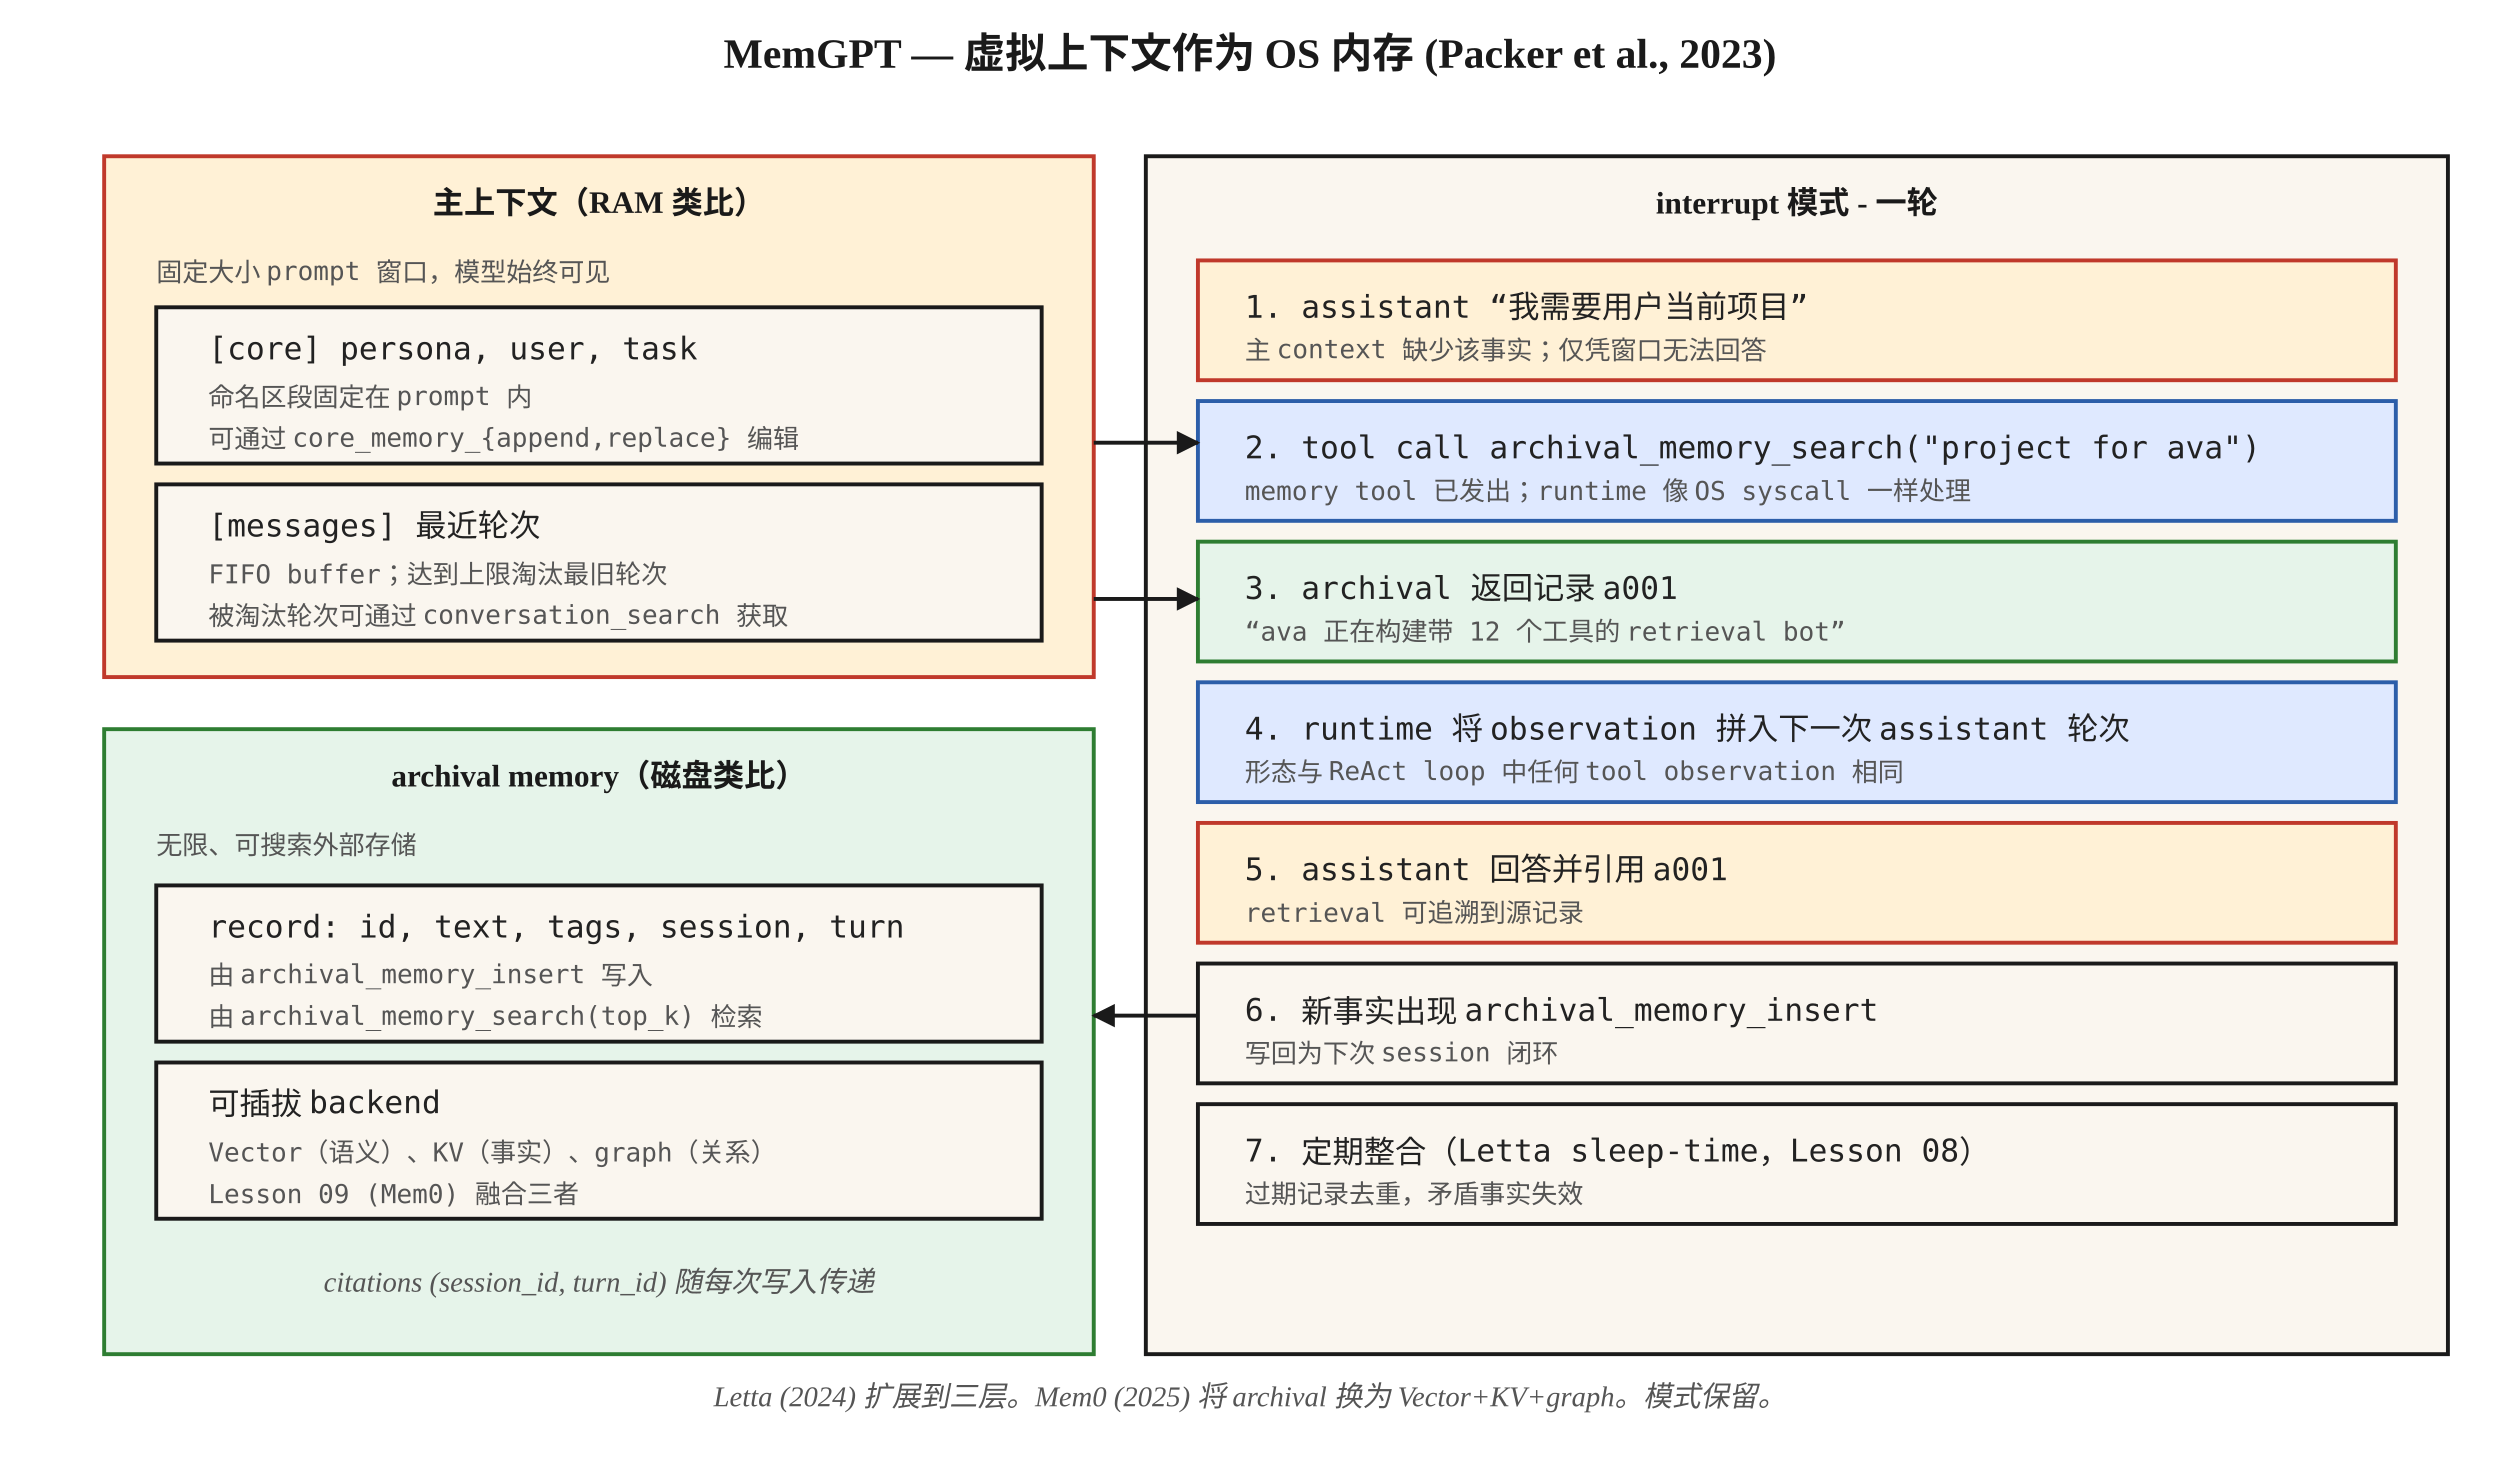
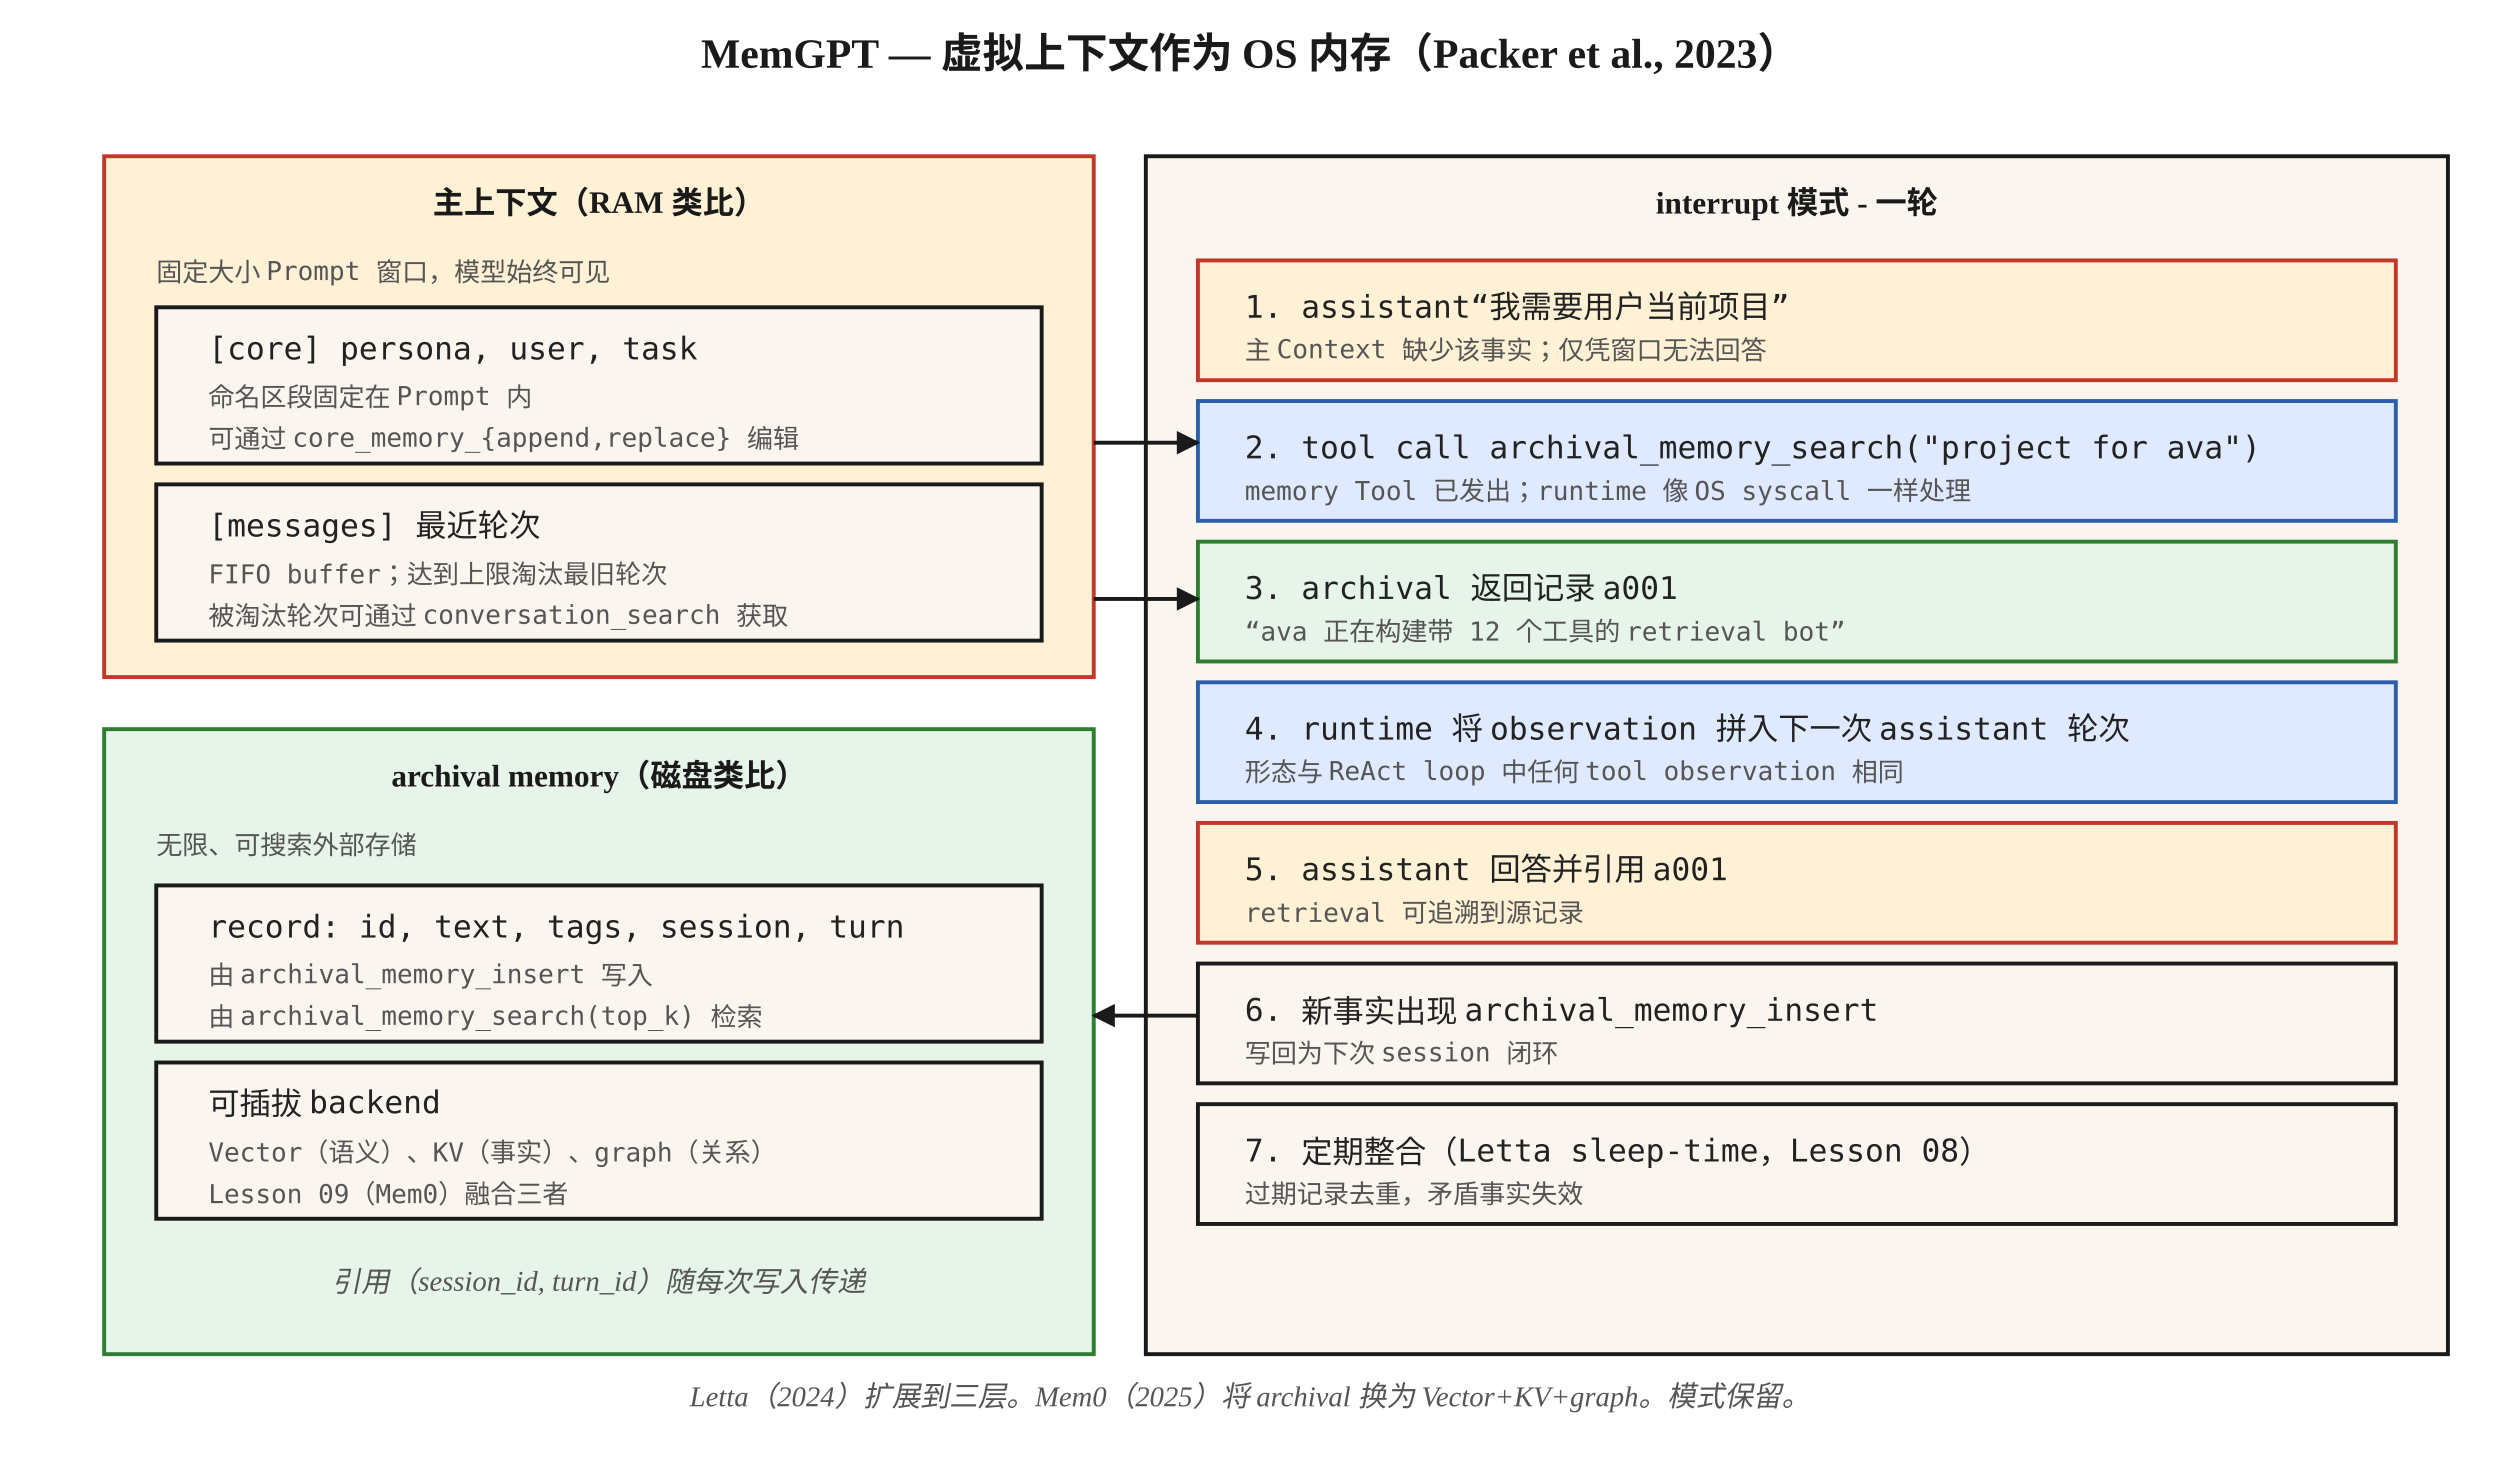
<svg xmlns="http://www.w3.org/2000/svg" viewBox="0 0 960 560" font-family="Georgia, 'Times New Roman', serif">
  <defs>
    <marker id="arrow" viewBox="0 0 10 10" refX="9" refY="5" markerWidth="6" markerHeight="6" orient="auto">
      <path d="M0,0 L10,5 L0,10 z" fill="#1a1a1a" />
    </marker>
    <style>
      .box { fill: #faf6ef; stroke: #1a1a1a; stroke-width: 1.5; }
      .ram { fill: #fff1d6; stroke: #c0392b; stroke-width: 1.5; }
      .disk { fill: #e6f4ea; stroke: #2e7d32; stroke-width: 1.5; }
      .tool { fill: #dfe9ff; stroke: #2c5ea9; stroke-width: 1.5; }
      .label { font-size: 13px; font-weight: 600; fill: #1a1a1a; }
      .step { font-size: 12px; font-family: 'Menlo', monospace; fill: #222; }
      .small { font-size: 10px; font-family: 'Menlo', monospace; fill: #555; }
      .caption { font-size: 11px; fill: #555; font-style: italic; }
      .title { font-size: 16px; font-weight: 700; fill: #1a1a1a; }
      .head { font-size: 12px; font-weight: 700; fill: #1a1a1a; }
    </style>
  </defs>
-   <text x="480" y="26" text-anchor="middle" class="title">MemGPT — 虚拟上下文作为 OS 内存 (Packer et al., 2023)</text>
+   <text x="480" y="26" text-anchor="middle" class="title">MemGPT — 虚拟上下文作为 OS 内存（Packer et al., 2023）</text>
  <rect x="40" y="60" width="380" height="200" class="ram" />
  <text x="230" y="82" text-anchor="middle" class="head">主上下文（RAM 类比）</text>
-   <text x="60" y="108" class="small">固定大小 prompt 窗口，模型始终可见</text>
+   <text x="60" y="108" class="small">固定大小 Prompt 窗口，模型始终可见</text>
  <rect x="60" y="118" width="340" height="60" class="box" />
  <text x="80" y="138" class="step">[core] persona, user, task</text>
-   <text x="80" y="156" class="small">命名区段固定在 prompt 内</text>
+   <text x="80" y="156" class="small">命名区段固定在 Prompt 内</text>
  <text x="80" y="172" class="small">可通过 core_memory_{append,replace} 编辑</text>
  <rect x="60" y="186" width="340" height="60" class="box" />
  <text x="80" y="206" class="step">[messages] 最近轮次</text>
  <text x="80" y="224" class="small">FIFO buffer；达到上限淘汰最旧轮次</text>
  <text x="80" y="240" class="small">被淘汰轮次可通过 conversation_search 获取</text>
  <rect x="40" y="280" width="380" height="240" class="disk" />
  <text x="230" y="302" text-anchor="middle" class="head">archival memory（磁盘类比）</text>
  <text x="60" y="328" class="small">无限、可搜索外部存储</text>
  <rect x="60" y="340" width="340" height="60" class="box" />
  <text x="80" y="360" class="step">record: id, text, tags, session, turn</text>
  <text x="80" y="378" class="small">由 archival_memory_insert 写入</text>
  <text x="80" y="394" class="small">由 archival_memory_search(top_k) 检索</text>
  <rect x="60" y="408" width="340" height="60" class="box" />
  <text x="80" y="428" class="step">可插拔 backend</text>
  <text x="80" y="446" class="small">Vector（语义）、KV（事实）、graph（关系）</text>
-   <text x="80" y="462" class="small">Lesson 09 (Mem0) 融合三者</text>
-   <text x="230" y="496" text-anchor="middle" class="caption">citations (session_id, turn_id) 随每次写入传递</text>
+   <text x="80" y="462" class="small">Lesson 09（Mem0）融合三者</text>
+   <text x="230" y="496" text-anchor="middle" class="caption">引用（session_id, turn_id）随每次写入传递</text>
  <rect x="440" y="60" width="500" height="460" class="box" />
  <text x="690" y="82" text-anchor="middle" class="head">interrupt 模式 - 一轮</text>
  <rect x="460" y="100" width="460" height="46" class="ram" />
-   <text x="478" y="122" class="step">1. assistant “我需要用户当前项目”</text>
-   <text x="478" y="138" class="small">主 context 缺少该事实；仅凭窗口无法回答</text>
+   <text x="478" y="122" class="step">1. assistant“我需要用户当前项目”</text>
+   <text x="478" y="138" class="small">主 Context 缺少该事实；仅凭窗口无法回答</text>
  <rect x="460" y="154" width="460" height="46" class="tool" />
  <text x="478" y="176" class="step">2. tool call archival_memory_search("project for ava")</text>
-   <text x="478" y="192" class="small">memory tool 已发出；runtime 像 OS syscall 一样处理</text>
+   <text x="478" y="192" class="small">memory Tool 已发出；runtime 像 OS syscall 一样处理</text>
  <rect x="460" y="208" width="460" height="46" class="disk" />
  <text x="478" y="230" class="step">3. archival 返回记录 a001</text>
  <text x="478" y="246" class="small">“ava 正在构建带 12 个工具的 retrieval bot”</text>
  <rect x="460" y="262" width="460" height="46" class="tool" />
  <text x="478" y="284" class="step">4. runtime 将 observation 拼入下一次 assistant 轮次</text>
  <text x="478" y="300" class="small">形态与 ReAct loop 中任何 tool observation 相同</text>
  <rect x="460" y="316" width="460" height="46" class="ram" />
  <text x="478" y="338" class="step">5. assistant 回答并引用 a001</text>
  <text x="478" y="354" class="small">retrieval 可追溯到源记录</text>
  <rect x="460" y="370" width="460" height="46" class="box" />
  <text x="478" y="392" class="step">6. 新事实出现  archival_memory_insert</text>
  <text x="478" y="408" class="small">写回为下次 session 闭环</text>
  <rect x="460" y="424" width="460" height="46" class="box" />
  <text x="478" y="446" class="step">7. 定期整合（Letta sleep-time，Lesson 08）</text>
  <text x="478" y="462" class="small">过期记录去重，矛盾事实失效</text>
  <line x1="420" y1="170" x2="460" y2="170" stroke="#1a1a1a" stroke-width="1.5" marker-end="url(#arrow)" />
  <line x1="420" y1="230" x2="460" y2="230" stroke="#1a1a1a" stroke-width="1.5" marker-end="url(#arrow)" />
  <line x1="460" y1="390" x2="420" y2="390" stroke="#1a1a1a" stroke-width="1.5" marker-end="url(#arrow)" />
-   <text x="480" y="540" text-anchor="middle" class="caption">Letta (2024) 扩展到三层。Mem0 (2025) 将 archival 换为 Vector+KV+graph。模式保留。</text>
+   <text x="480" y="540" text-anchor="middle" class="caption">Letta（2024）扩展到三层。Mem0（2025）将 archival 换为 Vector+KV+graph。模式保留。</text>
</svg>
